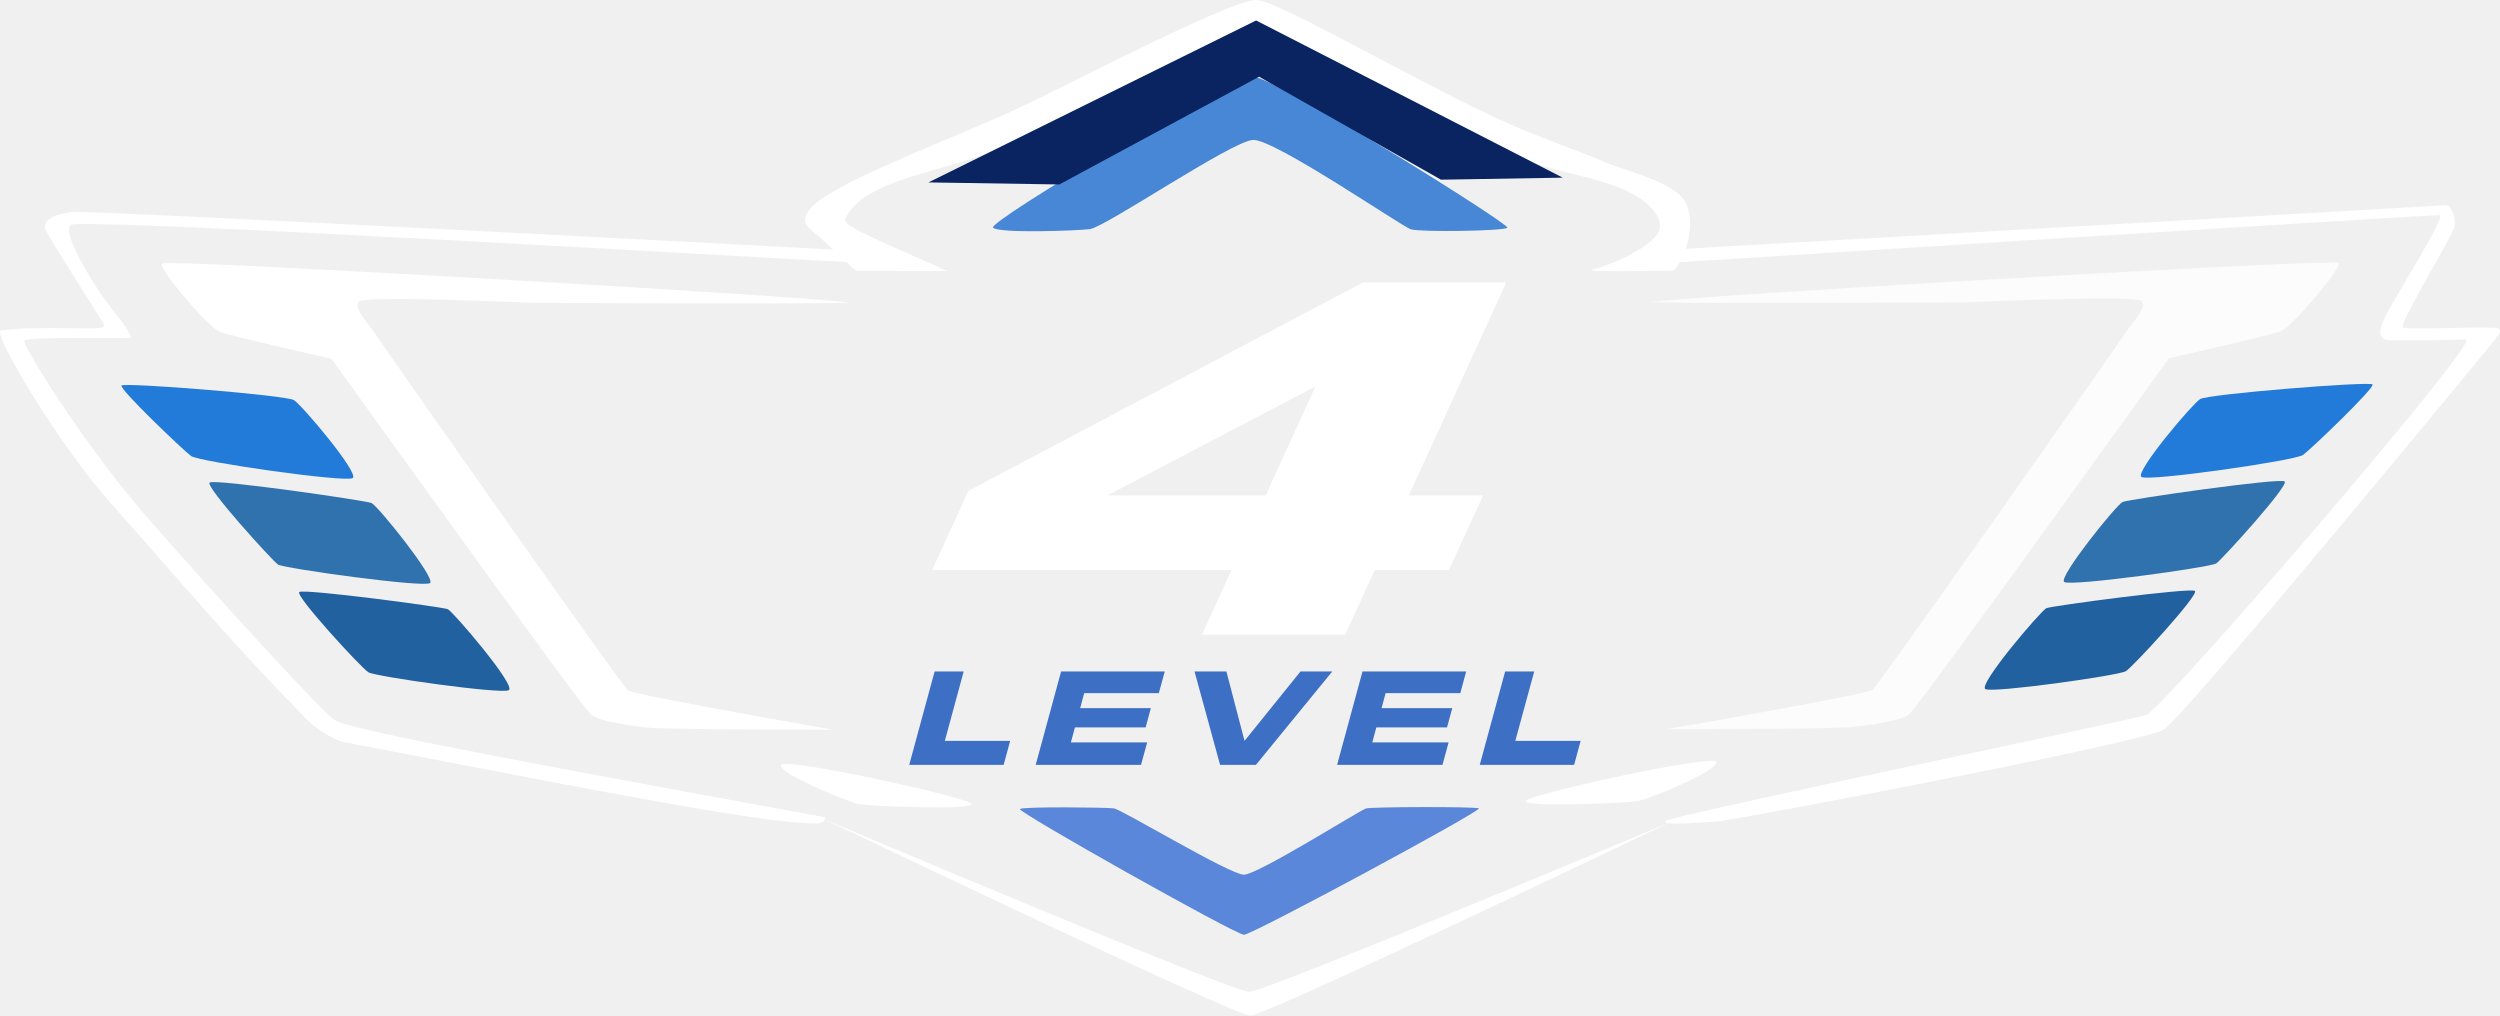
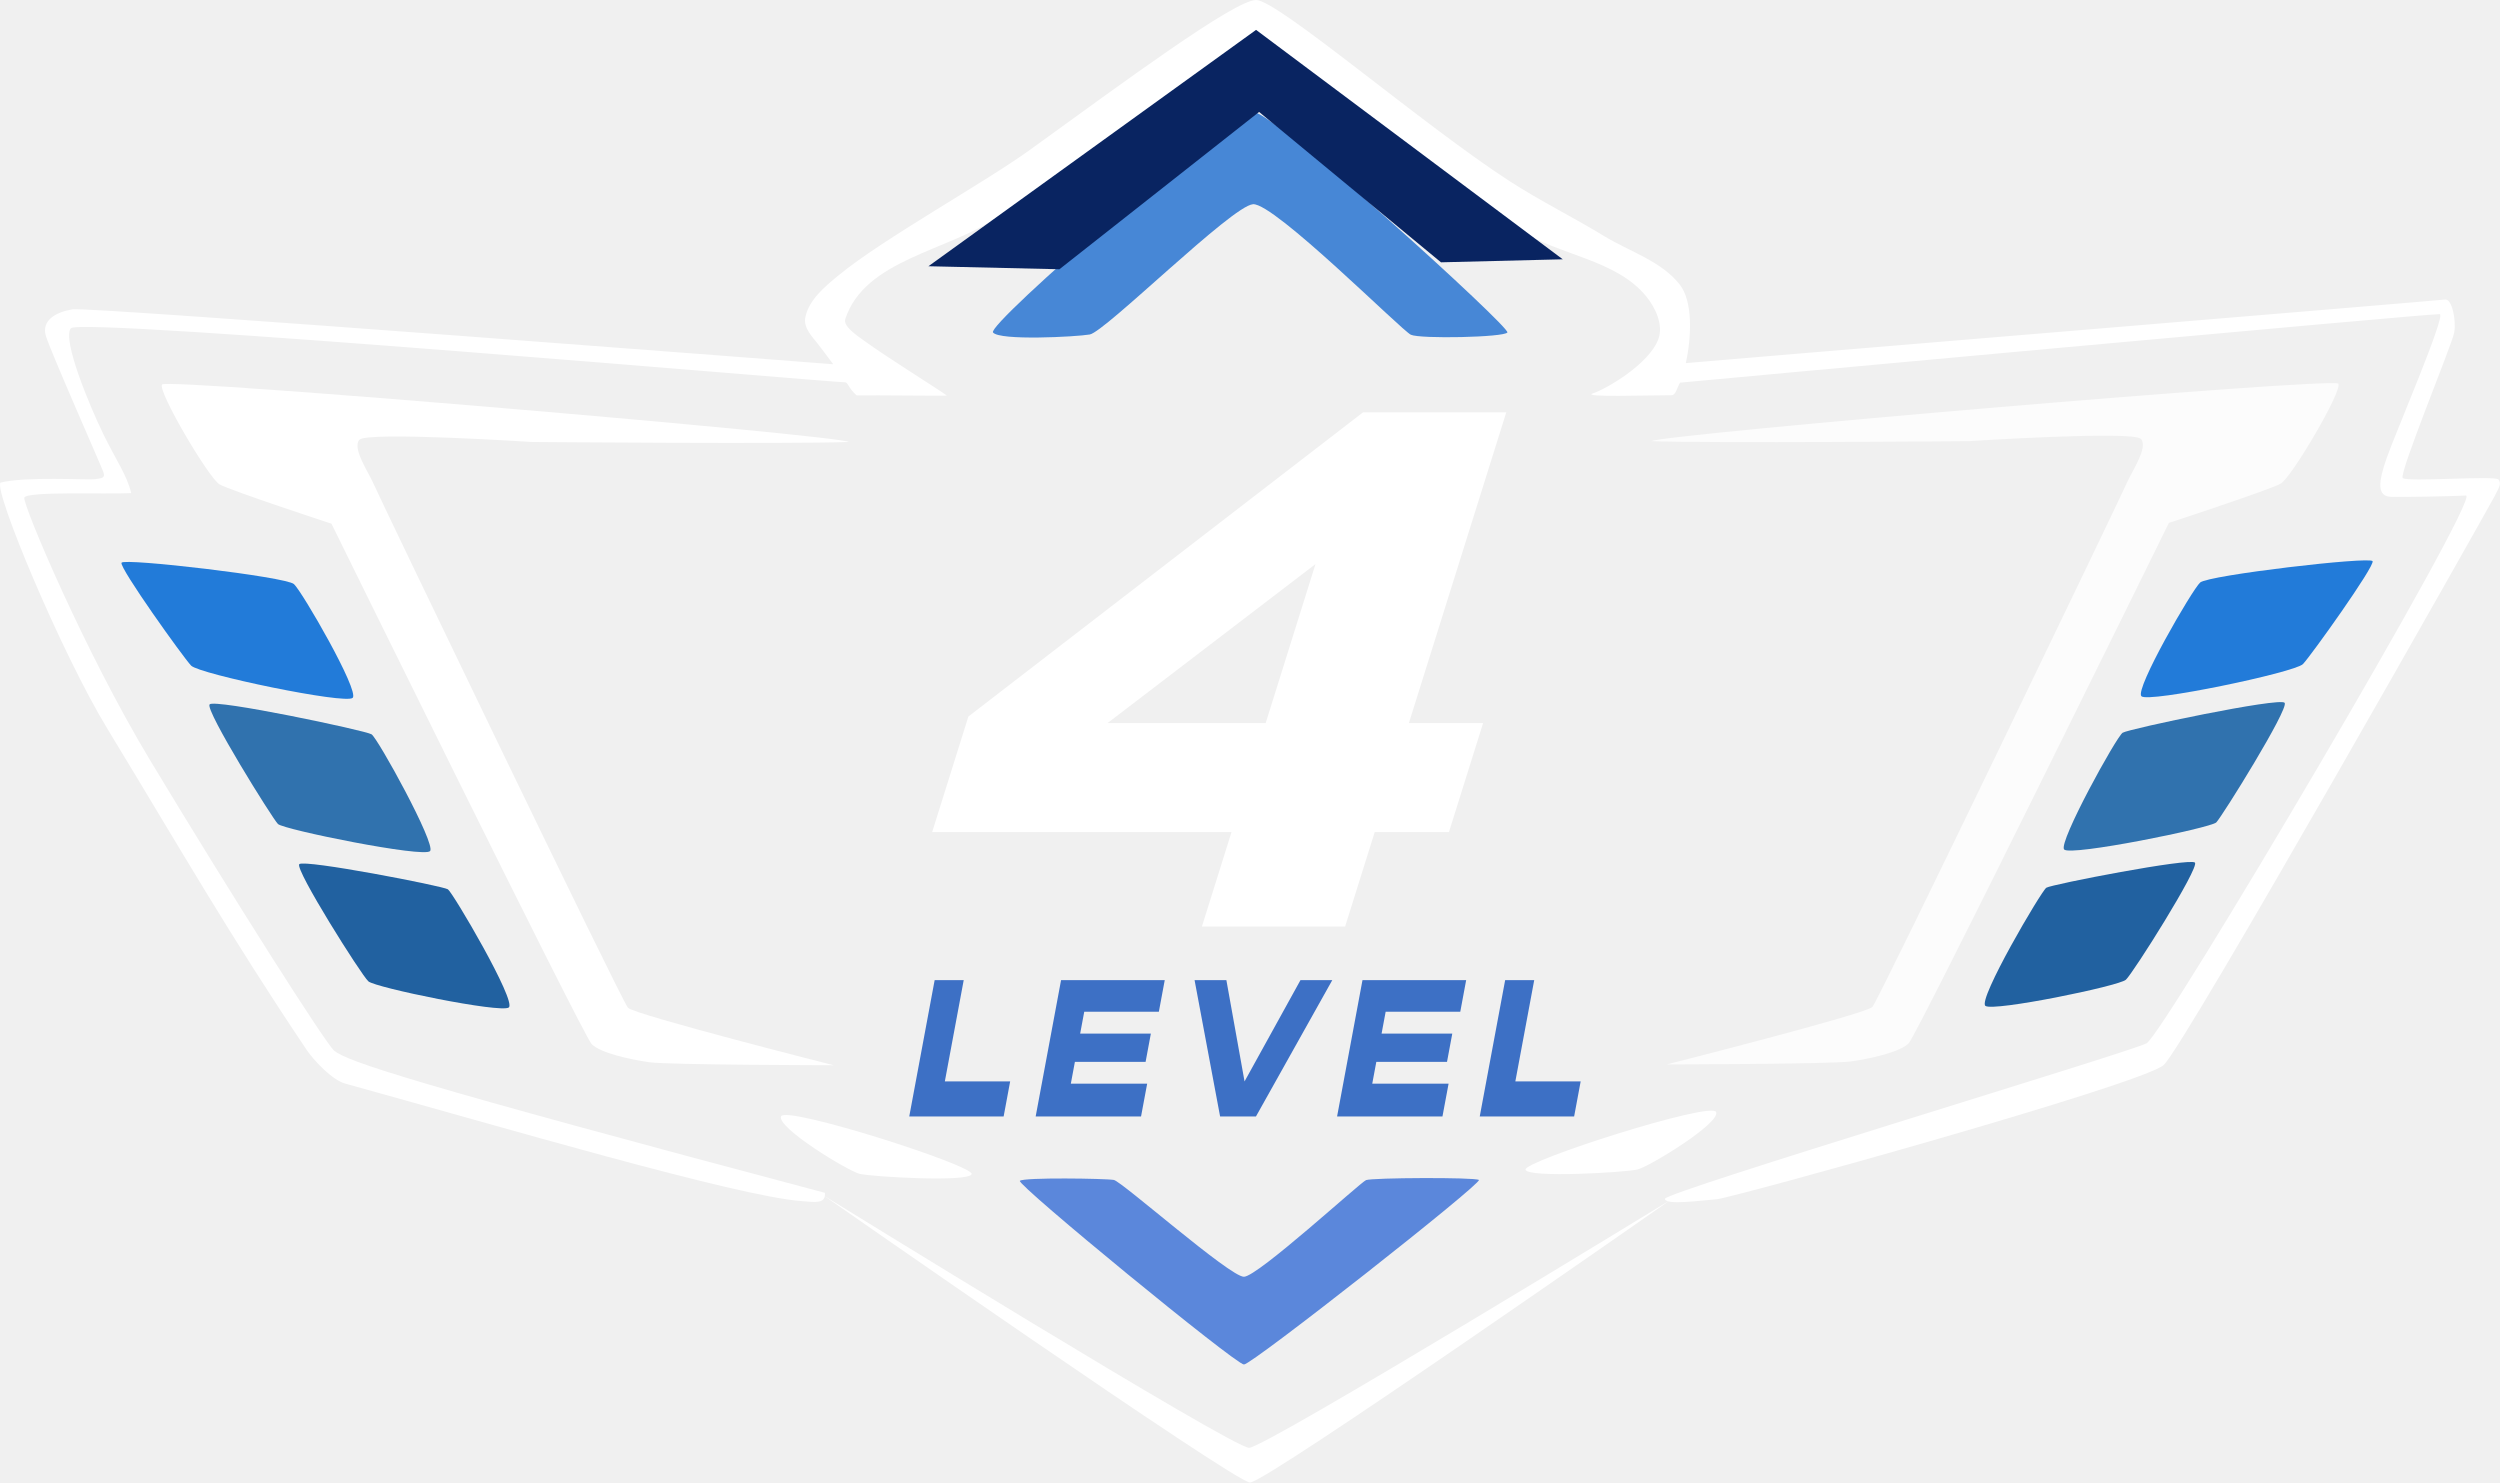
- <svg xmlns="http://www.w3.org/2000/svg" version="1.1" id="Layer_1" x="0px" y="0px" width="32px" height="13px" viewBox="0 0 32 13" enable-background="new 0 0 32 13" xml:space="preserve">
-   <path fill="#5B87DB" d="M13.055,10.355C13.009,10.387 15.818,11.966 15.923,11.965C16.028,11.965 18.985,10.371 18.93,10.347C18.875,10.323 17.561,10.327 17.485,10.348C17.41,10.37 16.101,11.194 15.923,11.196C15.744,11.198 14.359,10.36 14.257,10.347C14.155,10.334 13.101,10.323 13.055,10.355Z" />
-   <path fill="#FFFFFF" d="M21.31,10.513C21.32,10.572 21.785,10.525 21.974,10.516C22.162,10.507 27.424,9.508 27.695,9.339C27.967,9.17 31.869,4.436 31.931,4.351C31.994,4.267 32.02,4.241 31.98,4.205C31.94,4.168 30.807,4.229 30.755,4.192C30.703,4.155 31.384,3.025 31.413,2.918C31.443,2.812 31.386,2.618 31.297,2.627C31.208,2.636 21.73,3.173 21.579,3.184C21.654,2.947 21.669,2.641 21.499,2.494C21.262,2.288 20.858,2.206 20.531,2.07C20.136,1.905 19.72,1.764 19.331,1.592C18.211,1.097 16.356,-0 16.078,0C15.799,0.001 14.364,0.73 13.188,1.312C12.589,1.608 11.304,2.093 10.733,2.414C10.556,2.514 10.35,2.631 10.307,2.786C10.282,2.877 10.403,2.958 10.468,3.015C10.533,3.072 10.665,3.194 10.665,3.194C10.665,3.194 1.146,2.688 0.929,2.712C0.712,2.737 0.528,2.811 0.587,2.945C0.645,3.079 1.297,4.087 1.323,4.139C1.349,4.191 1.312,4.193 1.216,4.202C1.121,4.211 0.338,4.176 0.006,4.232C-0.082,4.303 0.782,5.722 1.374,6.39C2.325,7.461 2.92,8.181 3.924,9.206C4.012,9.295 4.249,9.47 4.418,9.502C6.388,9.875 9.447,10.494 10.269,10.533C10.419,10.54 10.572,10.563 10.559,10.46C5.227,9.491 4.454,9.31 4.279,9.215C4.175,9.158 2.989,7.881 1.918,6.662C1.078,5.707 0.29,4.423 0.311,4.364C0.332,4.306 1.365,4.335 1.679,4.324C1.623,4.163 1.49,4.042 1.318,3.8C1.147,3.558 0.793,2.978 0.906,2.879C1.02,2.779 10.66,3.354 10.813,3.352C10.858,3.352 10.854,3.4 10.965,3.467C11.218,3.465 12.128,3.473 12.12,3.469C11.991,3.404 11.382,3.146 11.082,2.998C10.971,2.943 10.789,2.862 10.82,2.797C11.07,2.276 12.135,2.201 12.747,1.91C13.872,1.376 16.078,0.266 16.078,0.266C16.078,0.266 18.257,1.499 19.447,2.016C19.963,2.241 20.687,2.275 21.073,2.6C21.192,2.7 21.292,2.85 21.228,2.971C21.111,3.193 20.557,3.412 20.391,3.449C20.224,3.486 21.105,3.465 21.398,3.466C21.448,3.466 21.466,3.401 21.504,3.356C21.607,3.348 31.144,2.747 31.229,2.754C31.314,2.761 30.656,3.807 30.549,4.018C30.441,4.229 30.422,4.354 30.609,4.357C30.796,4.36 31.353,4.353 31.564,4.345C31.775,4.338 27.693,9.069 27.476,9.149C27.259,9.228 21.301,10.454 21.311,10.513ZM10.549,10.486C10.549,10.486 15.798,12.996 16,13C16.202,13.004 21.373,10.526 21.373,10.526C21.373,10.526 16.201,12.694 15.989,12.696C15.777,12.698 10.549,10.486 10.549,10.486Z" />
-   <path fill="#FCFCFC" d="M21.334,9.334C21.334,9.334 23.451,9.332 23.696,9.307C23.94,9.283 24.319,9.227 24.431,9.148C24.544,9.07 27.762,4.585 27.762,4.585C27.762,4.585 29.058,4.294 29.195,4.24C29.332,4.186 29.988,3.424 29.931,3.365C29.873,3.306 21.247,3.81 21.14,3.869C21.875,3.887 25.196,3.869 25.196,3.869C25.196,3.869 27.305,3.775 27.404,3.849C27.503,3.922 27.281,4.141 27.22,4.24C27.159,4.34 24.05,8.768 23.967,8.83C23.884,8.892 21.333,9.334 21.333,9.334Z" />
-   <path fill="#2161A0" d="M4.715,8.605C4.805,8.661 6.407,8.886 6.512,8.835C6.617,8.783 5.797,7.827 5.733,7.798C5.669,7.769 3.89,7.533 3.831,7.578C3.772,7.623 4.625,8.55 4.715,8.605Z" />
-   <path fill="#3072AE" d="M5.505,7.463C5.582,7.401 4.835,6.473 4.756,6.439C4.677,6.405 2.741,6.126 2.683,6.177C2.624,6.228 3.486,7.177 3.558,7.226C3.629,7.275 5.429,7.525 5.505,7.463Z" />
-   <path fill="#227BD9" d="M1.555,4.935C1.524,4.978 2.343,5.762 2.446,5.837C2.549,5.911 4.426,6.179 4.515,6.119C4.603,6.059 3.866,5.186 3.763,5.122C3.659,5.057 1.586,4.892 1.555,4.935Z" />
-   <path fill="#2161A0" d="M27.211,8.591C27.121,8.647 25.518,8.872 25.414,8.821C25.309,8.769 26.129,7.813 26.193,7.785C26.257,7.755 28.036,7.519 28.095,7.564C28.154,7.609 27.301,8.536 27.211,8.591Z" />
-   <path fill="#3072AE" d="M26.421,7.449C26.345,7.387 27.091,6.459 27.17,6.425C27.249,6.391 29.185,6.112 29.244,6.163C29.302,6.214 28.44,7.163 28.368,7.212C28.297,7.261 26.497,7.511 26.421,7.449Z" />
-   <path fill="#227BD9" d="M30.369,4.921C30.4,4.964 29.581,5.749 29.479,5.823C29.376,5.897 27.498,6.166 27.41,6.105C27.322,6.045 28.058,5.173 28.162,5.108C28.266,5.043 30.338,4.878 30.369,4.921Z" />
-   <path fill="#4787D6" d="M12.711,2.915C12.791,2.989 13.769,2.954 13.949,2.933C14.145,2.91 15.768,1.804 16.039,1.791C16.31,1.777 17.94,2.897 18.059,2.935C18.178,2.973 19.252,2.958 19.294,2.915C19.337,2.873 16.315,0.989 16.045,0.982C15.776,0.974 12.63,2.842 12.711,2.915Z" />
-   <path fill="#092461" d="M18.445,2.3L20.003,2.274L16.078,0.262L11.884,2.335L13.56,2.361L16.116,0.982Z" />
-   <path fill="#FFFFFF" d="M9.998,9.79C9.94,9.887 10.852,10.268 11.004,10.294C11.157,10.319 12.408,10.37 12.437,10.295C12.466,10.221 10.056,9.692 9.998,9.79Z" />
-   <path fill="#FFFFFF" d="M21.966,9.751C22.024,9.849 21.112,10.23 20.959,10.255C20.807,10.281 19.556,10.332 19.526,10.257C19.497,10.182 21.908,9.654 21.966,9.751Z" />
-   <path fill="#3D70C5" d="M11.638,9.79L12.847,9.79L12.93,9.483L12.094,9.483L12.335,8.595L11.963,8.595ZM13.257,9.79L14.605,9.79L14.684,9.503L13.707,9.503L13.759,9.311L14.664,9.311L14.731,9.064L13.826,9.064L13.878,8.872L14.833,8.872L14.909,8.595L13.582,8.595ZM15.617,9.79L16.076,9.79L17.053,8.595L16.646,8.595L15.93,9.483L15.698,8.595L15.29,8.595ZM17.115,9.79L18.464,9.79L18.542,9.503L17.565,9.503L17.617,9.311L18.522,9.311L18.589,9.064L17.684,9.064L17.736,8.872L18.692,8.872L18.767,8.595L17.44,8.595ZM18.941,9.79L20.149,9.79L20.232,9.483L19.396,9.483L19.638,8.595L19.266,8.595Z" />
-   <path fill="#FFFFFF" d="M15.763,7.296L11.932,7.296L12.395,6.283L17.447,3.615L19.28,3.615L18.034,6.34L18.984,6.34L18.547,7.296L17.597,7.296L17.217,8.125L15.384,8.125ZM16.201,6.341L16.838,4.946L14.176,6.341Z" />
-   <path fill="#FFFFFF" d="M10.671,9.341C10.671,9.341 8.553,9.339 8.309,9.315C8.064,9.29 7.686,9.234 7.573,9.155C7.461,9.077 4.243,4.592 4.243,4.592C4.243,4.592 2.947,4.301 2.81,4.247C2.672,4.193 2.016,3.431 2.074,3.372C2.132,3.313 10.758,3.817 10.865,3.876C10.13,3.894 6.808,3.876 6.808,3.876C6.808,3.876 4.7,3.782 4.601,3.856C4.502,3.929 4.724,4.148 4.785,4.247C4.846,4.347 7.955,8.775 8.038,8.837C8.121,8.899 10.671,9.341 10.671,9.341Z" />
+ <svg xmlns="http://www.w3.org/2000/svg" version="1.1" width="166.38px" height="98.663px" viewBox="0 0 166.38 98.663" xml:space="preserve">
+   <path fill="#5B87DB" d="M67.876,78.587C67.637,78.828 82.241,90.814 82.788,90.811C83.335,90.807 98.708,78.712 98.422,78.527C98.136,78.343 91.305,78.377 90.913,78.539C90.521,78.702 83.715,84.954 82.788,84.971C81.861,84.988 74.659,78.626 74.129,78.528C73.6,78.43 68.115,78.346 67.875,78.587Z" />
+   <path fill="#FFFFFF" d="M110.801,79.787C110.85,80.233 113.271,79.883 114.249,79.812C115.227,79.742 142.587,72.162 143.999,70.877C145.411,69.592 165.697,33.665 166.022,33.023C166.347,32.381 166.486,32.186 166.276,31.911C166.066,31.637 160.177,32.094 159.906,31.815C159.635,31.536 163.176,22.956 163.329,22.15C163.482,21.344 163.19,19.867 162.725,19.935C162.261,20.004 112.981,24.079 112.196,24.166C112.585,22.366 112.665,20.044 111.783,18.928C110.547,17.366 108.45,16.744 106.749,15.707C104.695,14.454 102.529,13.387 100.507,12.082C94.686,8.325 85.041,-0.003 83.594,0.002C82.146,0.005 74.685,5.537 68.567,9.957C65.453,12.207 58.775,15.884 55.806,18.325C54.883,19.084 53.814,19.969 53.592,21.143C53.461,21.832 54.092,22.45 54.427,22.881C54.762,23.312 55.452,24.242 55.452,24.242C55.452,24.242 5.959,20.401 4.83,20.586C3.701,20.771 2.748,21.332 3.052,22.352C3.356,23.371 6.741,31.019 6.878,31.413C7.014,31.806 6.82,31.823 6.324,31.891C5.828,31.959 1.756,31.694 0.032,32.117C-0.427,32.654 4.065,43.429 7.142,48.493C12.086,56.628 15.182,62.085 20.404,69.866C20.861,70.547 22.091,71.871 22.971,72.114C33.216,74.947 49.116,79.646 53.39,79.939C54.171,79.992 54.966,80.165 54.9,79.385C27.179,72.028 23.159,70.656 22.247,69.934C21.708,69.506 15.538,59.811 9.97,50.563C5.606,43.314 1.508,33.568 1.617,33.124C1.727,32.68 7.1,32.904 8.731,32.818C8.441,31.593 7.745,30.677 6.853,28.841C5.962,27.006 4.125,22.602 4.713,21.848C5.302,21.094 55.425,25.455 56.22,25.441C56.457,25.437 56.433,25.805 57.012,26.315C58.328,26.294 63.06,26.358 63.017,26.326C62.346,25.836 59.178,23.878 57.619,22.754C57.041,22.337 56.093,21.721 56.256,21.227C57.559,17.272 63.095,16.705 66.277,14.499C72.124,10.444 83.593,2.015 83.593,2.015C83.593,2.015 94.923,11.375 101.111,15.304C103.797,17.01 107.559,17.266 109.568,19.733C110.185,20.491 110.706,21.634 110.373,22.552C109.766,24.233 106.883,25.894 106.019,26.177C105.155,26.459 109.735,26.3 111.254,26.303C111.517,26.303 111.61,25.809 111.808,25.467C112.343,25.41 161.929,20.85 162.37,20.904C162.811,20.958 159.391,28.892 158.834,30.495C158.276,32.099 158.176,33.045 159.148,33.066C160.119,33.087 163.014,33.035 164.111,32.979C165.208,32.922 143.988,68.83 142.859,69.434C141.73,70.039 110.753,79.34 110.802,79.786ZM54.85,79.586C54.85,79.586 82.141,98.634 83.19,98.664C84.239,98.694 111.128,79.888 111.128,79.888C111.128,79.888 84.234,96.339 83.131,96.356C82.029,96.372 54.85,79.586 54.85,79.586Z" />
+   <path fill="#FCFCFC" d="M110.921,70.84C110.921,70.84 121.932,70.823 123.203,70.639C124.474,70.455 126.444,70.027 127.029,69.43C127.614,68.834 144.345,34.797 144.345,34.797C144.345,34.797 151.081,32.592 151.795,32.18C152.509,31.768 155.92,25.983 155.62,25.535C155.321,25.087 110.469,28.917 109.913,29.361C113.737,29.503 131.005,29.361 131.005,29.361C131.005,29.361 141.966,28.652 142.482,29.21C142.999,29.768 141.842,31.424 141.526,32.18C141.21,32.936 125.043,66.544 124.612,67.014C124.181,67.484 110.92,70.84 110.92,70.84Z" />
+   <path fill="#2161A0" d="M24.514,65.309C24.983,65.731 33.315,67.44 33.86,67.05C34.404,66.66 30.141,59.405 29.808,59.185C29.475,58.965 20.225,57.171 19.917,57.513C19.61,57.855 24.045,64.887 24.514,65.309Z" />
+   <path fill="#3072AE" d="M28.625,56.639C29.021,56.168 25.14,49.129 24.728,48.87C24.316,48.611 14.253,46.491 13.948,46.879C13.643,47.266 18.125,54.467 18.498,54.839C18.87,55.212 28.228,57.11 28.625,56.639Z" />
+   <path fill="#227BD9" d="M8.087,37.451C7.926,37.776 12.184,43.733 12.718,44.297C13.252,44.861 23.015,46.899 23.473,46.441C23.931,45.982 20.103,39.363 19.564,38.873C19.025,38.383 8.248,37.126 8.087,37.451Z" />
+   <path fill="#2161A0" d="M141.481,65.204C141.012,65.626 132.68,67.335 132.135,66.945C131.591,66.555 135.854,59.3 136.187,59.08C136.52,58.86 145.77,57.066 146.078,57.408C146.386,57.75 141.95,64.782 141.481,65.204Z" />
+   <path fill="#3072AE" d="M137.371,56.533C136.975,56.062 140.856,49.023 141.268,48.764C141.68,48.505 151.743,46.385 152.048,46.773C152.353,47.16 147.871,54.361 147.498,54.733C147.125,55.105 137.768,57.004 137.371,56.533Z" />
+   <path fill="#227BD9" d="M157.901,37.346C158.062,37.671 153.804,43.629 153.27,44.192C152.736,44.755 142.973,46.794 142.515,46.336C142.056,45.877 145.885,39.258 146.424,38.768C146.963,38.278 157.74,37.021 157.901,37.346Z" />
+   <path fill="#4787D6" d="M66.088,22.126C66.507,22.683 71.591,22.42 72.525,22.261C73.546,22.088 81.984,13.692 83.392,13.591C84.801,13.489 93.278,21.989 93.896,22.278C94.515,22.566 100.098,22.453 100.319,22.127C100.541,21.801 84.829,7.509 83.426,7.45C82.024,7.391 65.668,21.569 66.087,22.126Z" />
+   <path fill="#092461" d="M95.901,17.458L104.004,17.257L83.594,1.989L61.789,17.719L70.506,17.92L83.795,7.45Z" />
+   <path fill="#FFFFFF" d="M51.981,74.297C51.68,75.036 56.422,77.93 57.216,78.123C58.01,78.315 64.514,78.7 64.666,78.135C64.818,77.57 52.282,73.558 51.981,74.297Z" />
+   <path fill="#FFFFFF" d="M114.211,74.007C114.512,74.746 109.77,77.64 108.976,77.833C108.182,78.025 101.678,78.41 101.526,77.845C101.374,77.279 113.91,73.268 114.211,74.007Z" />
+   <path fill="#3D70C5" d="M60.513,74.302L66.794,74.302L67.228,71.971L62.881,71.971L64.137,65.23L62.203,65.23ZM68.926,74.302L75.939,74.302L76.346,72.121L71.266,72.121L71.537,70.668L76.242,70.668L76.592,68.788L71.887,68.788L72.158,67.335L77.124,67.335L77.516,65.23L70.616,65.23ZM81.2,74.302L83.587,74.302L88.666,65.23L86.549,65.23L82.827,71.971L81.618,65.23L79.501,65.23ZM88.986,74.302L95.999,74.302L96.406,72.121L91.326,72.121L91.597,70.668L96.302,70.668L96.652,68.788L91.947,68.788L92.218,67.335L97.184,67.335L97.576,65.23L90.676,65.23ZM98.48,74.302L104.762,74.302L105.196,71.971L100.849,71.971L102.105,65.23L100.171,65.23Z" />
+   <path fill="#FFFFFF" d="M81.96,55.375L62.038,55.375L64.448,47.686L90.715,27.44L100.246,27.44L93.764,48.121L98.704,48.121L96.431,55.375L91.491,55.375L89.52,61.664L79.989,61.664ZM84.233,48.122L87.549,37.54L73.709,48.122Z" />
+   <path fill="#FFFFFF" d="M55.483,70.894C55.483,70.894 44.472,70.877 43.201,70.693C41.93,70.509 39.96,70.081 39.375,69.484C38.791,68.888 22.059,34.852 22.059,34.852C22.059,34.852 15.323,32.645 14.609,32.234C13.895,31.822 10.484,26.037 10.784,25.589C11.083,25.142 55.935,28.971 56.491,29.415C52.667,29.557 35.399,29.415 35.399,29.415C35.399,29.415 24.438,28.706 23.922,29.264C23.405,29.822 24.562,31.478 24.878,32.234C25.194,32.99 41.361,66.598 41.792,67.068C42.223,67.538 55.484,70.894 55.484,70.894Z" />
</svg>
